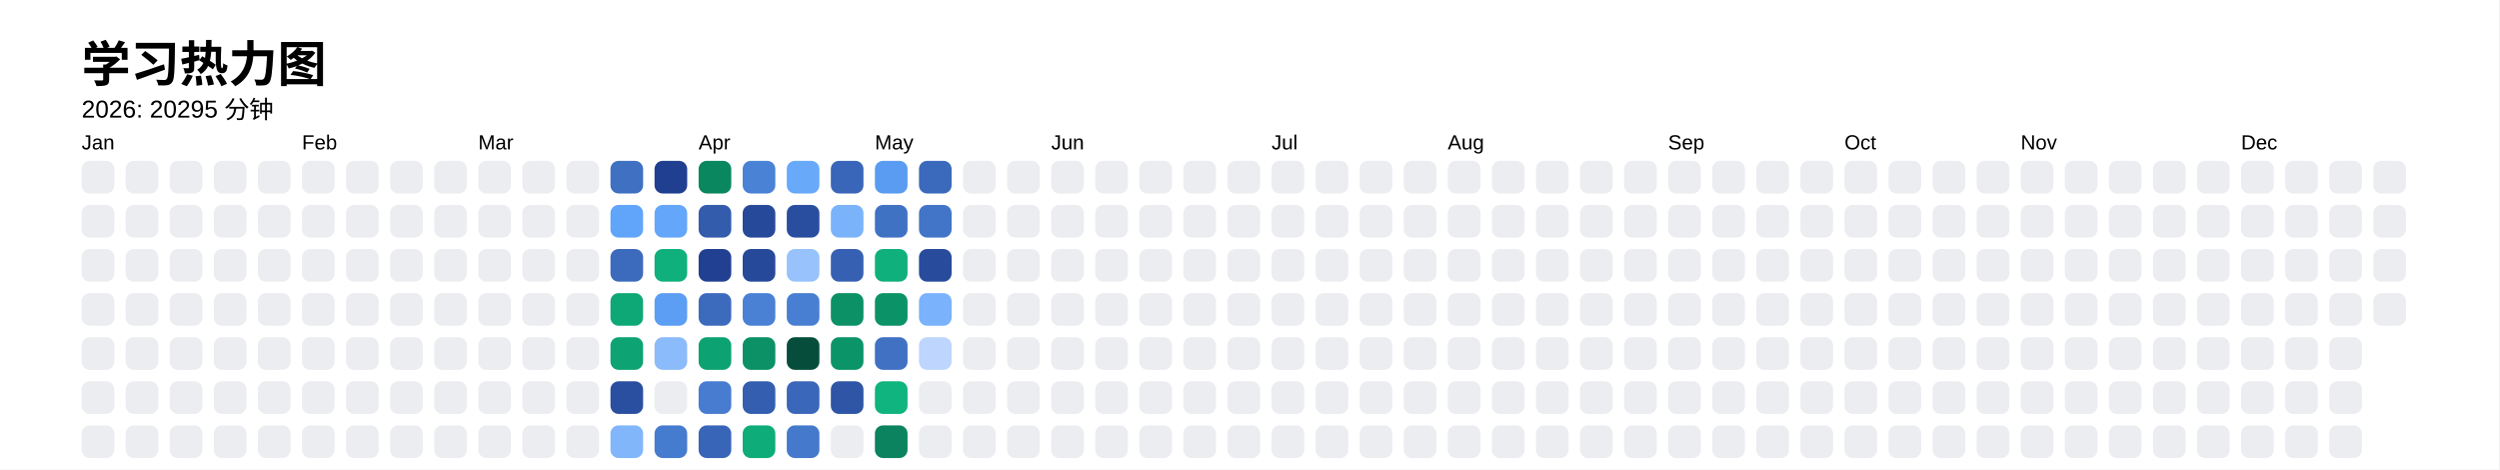
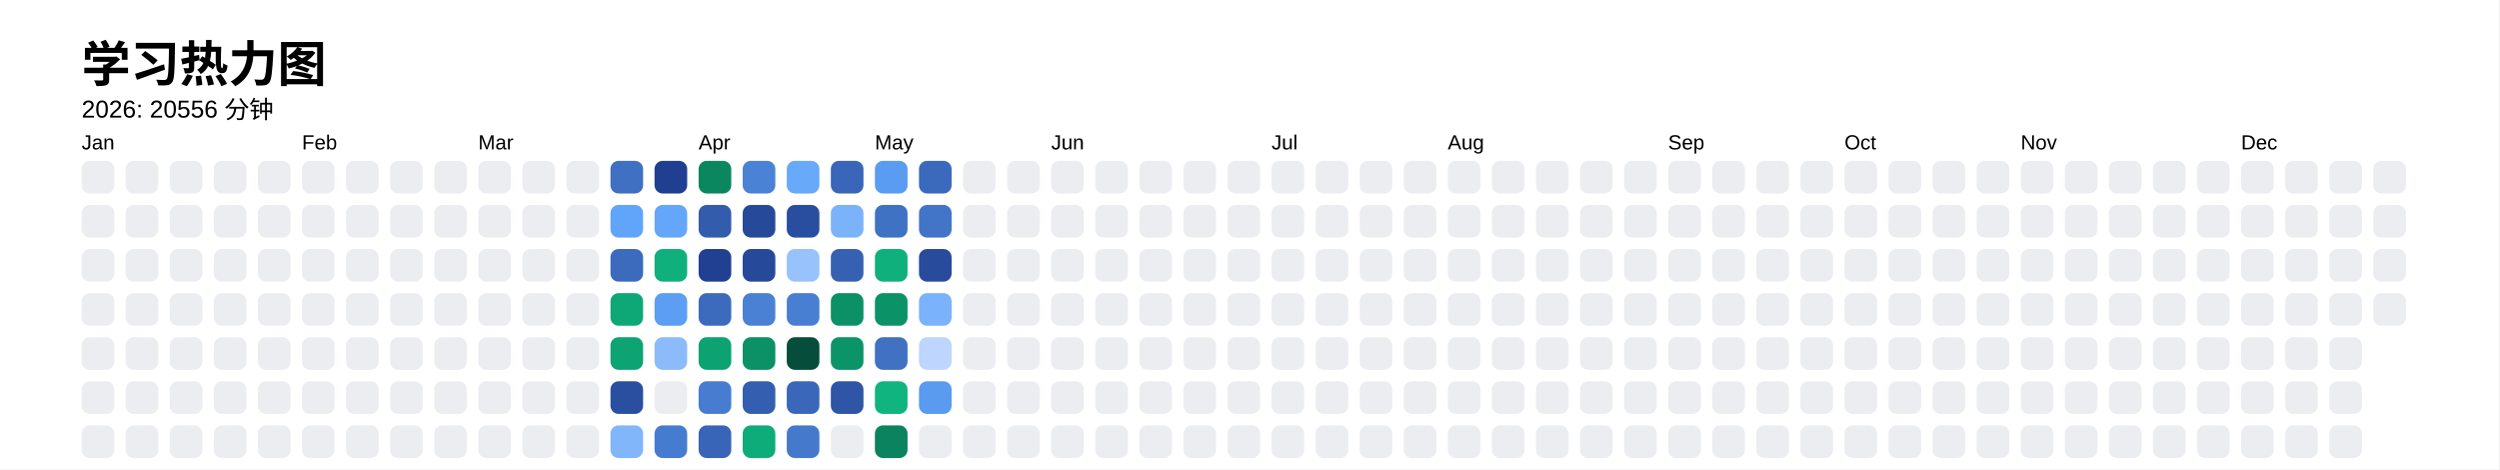
<svg xmlns="http://www.w3.org/2000/svg" style="background-color:white;" baseProfile="full" height="57.5mm" version="1.1" viewBox="0,0,306.2,57.5" width="306.2mm">
  <defs />
  <rect fill="#FFFFFF" height="57.5" width="306.2" x="0" y="0" />
  <text fill="#000000" style="font-size:6px; font-family:Arial; font-weight:bold;" x="10" y="10">学习热力图</text>
-   <text fill="#000000" style="font-size:3px; font-family:Arial;" x="10" y="14.4">2026: 20295 分钟</text>
+   <text fill="#000000" style="font-size:3px; font-family:Arial;" x="10" y="14.4">2026: 20556 分钟</text>
  <text fill="#000000" style="font-size:2.5px; font-family:Arial" x="10" y="18.3">Jan</text>
  <rect fill="#ebedf0" height="4" rx="1" ry="1" width="4" x="10" y="19.7" />
  <rect fill="#ebedf0" height="4" rx="1" ry="1" width="4" x="10" y="25.1" />
  <rect fill="#ebedf0" height="4" rx="1" ry="1" width="4" x="10" y="30.5" />
  <rect fill="#ebedf0" height="4" rx="1" ry="1" width="4" x="10" y="35.9" />
  <rect fill="#ebedf0" height="4" rx="1" ry="1" width="4" x="10" y="41.3" />
  <rect fill="#ebedf0" height="4" rx="1" ry="1" width="4" x="10" y="46.7" />
  <rect fill="#ebedf0" height="4" rx="1" ry="1" width="4" x="10" y="52.1" />
  <rect fill="#ebedf0" height="4" rx="1" ry="1" width="4" x="15.4" y="19.7" />
  <rect fill="#ebedf0" height="4" rx="1" ry="1" width="4" x="15.4" y="25.1" />
  <rect fill="#ebedf0" height="4" rx="1" ry="1" width="4" x="15.4" y="30.5" />
  <rect fill="#ebedf0" height="4" rx="1" ry="1" width="4" x="15.4" y="35.9" />
  <rect fill="#ebedf0" height="4" rx="1" ry="1" width="4" x="15.4" y="41.3" />
  <rect fill="#ebedf0" height="4" rx="1" ry="1" width="4" x="15.4" y="46.7" />
  <rect fill="#ebedf0" height="4" rx="1" ry="1" width="4" x="15.4" y="52.1" />
  <rect fill="#ebedf0" height="4" rx="1" ry="1" width="4" x="20.8" y="19.7" />
  <rect fill="#ebedf0" height="4" rx="1" ry="1" width="4" x="20.8" y="25.1" />
  <rect fill="#ebedf0" height="4" rx="1" ry="1" width="4" x="20.8" y="30.5" />
  <rect fill="#ebedf0" height="4" rx="1" ry="1" width="4" x="20.8" y="35.9" />
  <rect fill="#ebedf0" height="4" rx="1" ry="1" width="4" x="20.8" y="41.3" />
  <rect fill="#ebedf0" height="4" rx="1" ry="1" width="4" x="20.8" y="46.7" />
  <rect fill="#ebedf0" height="4" rx="1" ry="1" width="4" x="20.8" y="52.1" />
  <rect fill="#ebedf0" height="4" rx="1" ry="1" width="4" x="26.2" y="19.7" />
  <rect fill="#ebedf0" height="4" rx="1" ry="1" width="4" x="26.2" y="25.1" />
  <rect fill="#ebedf0" height="4" rx="1" ry="1" width="4" x="26.2" y="30.5" />
  <rect fill="#ebedf0" height="4" rx="1" ry="1" width="4" x="26.2" y="35.9" />
  <rect fill="#ebedf0" height="4" rx="1" ry="1" width="4" x="26.2" y="41.3" />
  <rect fill="#ebedf0" height="4" rx="1" ry="1" width="4" x="26.2" y="46.7" />
  <rect fill="#ebedf0" height="4" rx="1" ry="1" width="4" x="26.2" y="52.1" />
  <rect fill="#ebedf0" height="4" rx="1" ry="1" width="4" x="31.6" y="19.7" />
  <rect fill="#ebedf0" height="4" rx="1" ry="1" width="4" x="31.6" y="25.1" />
  <rect fill="#ebedf0" height="4" rx="1" ry="1" width="4" x="31.6" y="30.5" />
  <rect fill="#ebedf0" height="4" rx="1" ry="1" width="4" x="31.6" y="35.9" />
  <rect fill="#ebedf0" height="4" rx="1" ry="1" width="4" x="31.6" y="41.3" />
  <rect fill="#ebedf0" height="4" rx="1" ry="1" width="4" x="31.6" y="46.7" />
  <rect fill="#ebedf0" height="4" rx="1" ry="1" width="4" x="31.6" y="52.1" />
  <text fill="#000000" style="font-size:2.5px; font-family:Arial" x="37.0" y="18.3">Feb</text>
  <rect fill="#ebedf0" height="4" rx="1" ry="1" width="4" x="37.0" y="19.7" />
  <rect fill="#ebedf0" height="4" rx="1" ry="1" width="4" x="37.0" y="25.1" />
  <rect fill="#ebedf0" height="4" rx="1" ry="1" width="4" x="37.0" y="30.5" />
  <rect fill="#ebedf0" height="4" rx="1" ry="1" width="4" x="37.0" y="35.9" />
  <rect fill="#ebedf0" height="4" rx="1" ry="1" width="4" x="37.0" y="41.3" />
  <rect fill="#ebedf0" height="4" rx="1" ry="1" width="4" x="37.0" y="46.7" />
  <rect fill="#ebedf0" height="4" rx="1" ry="1" width="4" x="37.0" y="52.1" />
  <rect fill="#ebedf0" height="4" rx="1" ry="1" width="4" x="42.4" y="19.7" />
  <rect fill="#ebedf0" height="4" rx="1" ry="1" width="4" x="42.4" y="25.1" />
  <rect fill="#ebedf0" height="4" rx="1" ry="1" width="4" x="42.4" y="30.5" />
  <rect fill="#ebedf0" height="4" rx="1" ry="1" width="4" x="42.4" y="35.9" />
  <rect fill="#ebedf0" height="4" rx="1" ry="1" width="4" x="42.4" y="41.3" />
  <rect fill="#ebedf0" height="4" rx="1" ry="1" width="4" x="42.4" y="46.7" />
  <rect fill="#ebedf0" height="4" rx="1" ry="1" width="4" x="42.4" y="52.1" />
  <rect fill="#ebedf0" height="4" rx="1" ry="1" width="4" x="47.8" y="19.7" />
  <rect fill="#ebedf0" height="4" rx="1" ry="1" width="4" x="47.8" y="25.1" />
  <rect fill="#ebedf0" height="4" rx="1" ry="1" width="4" x="47.8" y="30.5" />
  <rect fill="#ebedf0" height="4" rx="1" ry="1" width="4" x="47.8" y="35.9" />
  <rect fill="#ebedf0" height="4" rx="1" ry="1" width="4" x="47.8" y="41.3" />
  <rect fill="#ebedf0" height="4" rx="1" ry="1" width="4" x="47.8" y="46.7" />
  <rect fill="#ebedf0" height="4" rx="1" ry="1" width="4" x="47.8" y="52.1" />
  <rect fill="#ebedf0" height="4" rx="1" ry="1" width="4" x="53.2" y="19.7" />
  <rect fill="#ebedf0" height="4" rx="1" ry="1" width="4" x="53.2" y="25.1" />
  <rect fill="#ebedf0" height="4" rx="1" ry="1" width="4" x="53.2" y="30.5" />
  <rect fill="#ebedf0" height="4" rx="1" ry="1" width="4" x="53.2" y="35.9" />
  <rect fill="#ebedf0" height="4" rx="1" ry="1" width="4" x="53.2" y="41.3" />
  <rect fill="#ebedf0" height="4" rx="1" ry="1" width="4" x="53.2" y="46.7" />
  <rect fill="#ebedf0" height="4" rx="1" ry="1" width="4" x="53.2" y="52.1" />
  <text fill="#000000" style="font-size:2.5px; font-family:Arial" x="58.6" y="18.3">Mar</text>
  <rect fill="#ebedf0" height="4" rx="1" ry="1" width="4" x="58.6" y="19.7" />
  <rect fill="#ebedf0" height="4" rx="1" ry="1" width="4" x="58.6" y="25.1" />
  <rect fill="#ebedf0" height="4" rx="1" ry="1" width="4" x="58.6" y="30.5" />
  <rect fill="#ebedf0" height="4" rx="1" ry="1" width="4" x="58.6" y="35.9" />
  <rect fill="#ebedf0" height="4" rx="1" ry="1" width="4" x="58.6" y="41.3" />
  <rect fill="#ebedf0" height="4" rx="1" ry="1" width="4" x="58.6" y="46.7" />
  <rect fill="#ebedf0" height="4" rx="1" ry="1" width="4" x="58.6" y="52.1" />
  <rect fill="#ebedf0" height="4" rx="1" ry="1" width="4" x="64" y="19.7" />
  <rect fill="#ebedf0" height="4" rx="1" ry="1" width="4" x="64" y="25.1" />
  <rect fill="#ebedf0" height="4" rx="1" ry="1" width="4" x="64" y="30.5" />
  <rect fill="#ebedf0" height="4" rx="1" ry="1" width="4" x="64" y="35.9" />
  <rect fill="#ebedf0" height="4" rx="1" ry="1" width="4" x="64" y="41.3" />
  <rect fill="#ebedf0" height="4" rx="1" ry="1" width="4" x="64" y="46.7" />
  <rect fill="#ebedf0" height="4" rx="1" ry="1" width="4" x="64" y="52.1" />
  <rect fill="#ebedf0" height="4" rx="1" ry="1" width="4" x="69.4" y="19.7" />
  <rect fill="#ebedf0" height="4" rx="1" ry="1" width="4" x="69.4" y="25.1" />
  <rect fill="#ebedf0" height="4" rx="1" ry="1" width="4" x="69.4" y="30.5" />
  <rect fill="#ebedf0" height="4" rx="1" ry="1" width="4" x="69.4" y="35.9" />
  <rect fill="#ebedf0" height="4" rx="1" ry="1" width="4" x="69.4" y="41.3" />
  <rect fill="#ebedf0" height="4" rx="1" ry="1" width="4" x="69.4" y="46.7" />
  <rect fill="#ebedf0" height="4" rx="1" ry="1" width="4" x="69.4" y="52.1" />
  <rect fill="#3f70c2" height="4" rx="1" ry="1" width="4" x="74.8" y="19.7" />
  <rect fill="#60a5fa" height="4" rx="1" ry="1" width="4" x="74.8" y="25.1" />
  <rect fill="#3c6bbd" height="4" rx="1" ry="1" width="4" x="74.8" y="30.5" />
  <rect fill="#0ea876" height="4" rx="1" ry="1" width="4" x="74.8" y="35.9" />
  <rect fill="#0ea373" height="4" rx="1" ry="1" width="4" x="74.8" y="41.3" />
  <rect fill="#2b4fa0" height="4" rx="1" ry="1" width="4" x="74.8" y="46.7" />
  <rect fill="#81b6fb" height="4" rx="1" ry="1" width="4" x="74.8" y="52.1" />
  <rect fill="#213f90" height="4" rx="1" ry="1" width="4" x="80.2" y="19.7" />
  <rect fill="#64a7fa" height="4" rx="1" ry="1" width="4" x="80.2" y="25.1" />
  <rect fill="#0fb07b" height="4" rx="1" ry="1" width="4" x="80.2" y="30.5" />
  <rect fill="#5c9ef3" height="4" rx="1" ry="1" width="4" x="80.2" y="35.9" />
  <rect fill="#8cbbfb" height="4" rx="1" ry="1" width="4" x="80.2" y="41.3" />
  <rect fill="#ebedf0" height="4" rx="1" ry="1" width="4" x="80.2" y="46.7" />
  <rect fill="#467ccf" height="4" rx="1" ry="1" width="4" x="80.2" y="52.1" />
  <text fill="#000000" style="font-size:2.5px; font-family:Arial" x="85.6" y="18.3">Apr</text>
  <rect fill="#0b8760" height="4" rx="1" ry="1" width="4" x="85.6" y="19.7" />
  <rect fill="#335cad" height="4" rx="1" ry="1" width="4" x="85.6" y="25.1" />
  <rect fill="#224091" height="4" rx="1" ry="1" width="4" x="85.6" y="30.5" />
  <rect fill="#3c6bbe" height="4" rx="1" ry="1" width="4" x="85.6" y="35.9" />
  <rect fill="#0da272" height="4" rx="1" ry="1" width="4" x="85.6" y="41.3" />
  <rect fill="#477cd0" height="4" rx="1" ry="1" width="4" x="85.6" y="46.7" />
  <rect fill="#3865b7" height="4" rx="1" ry="1" width="4" x="85.6" y="52.1" />
  <rect fill="#4a82d5" height="4" rx="1" ry="1" width="4" x="91" y="19.7" />
  <rect fill="#274999" height="4" rx="1" ry="1" width="4" x="91" y="25.1" />
  <rect fill="#27499a" height="4" rx="1" ry="1" width="4" x="91" y="30.5" />
  <rect fill="#4a81d5" height="4" rx="1" ry="1" width="4" x="91" y="35.9" />
  <rect fill="#0c9167" height="4" rx="1" ry="1" width="4" x="91" y="41.3" />
  <rect fill="#345fb0" height="4" rx="1" ry="1" width="4" x="91" y="46.7" />
  <rect fill="#0eac79" height="4" rx="1" ry="1" width="4" x="91" y="52.1" />
  <rect fill="#68a9fa" height="4" rx="1" ry="1" width="4" x="96.4" y="19.7" />
  <rect fill="#2a4e9f" height="4" rx="1" ry="1" width="4" x="96.4" y="25.1" />
  <rect fill="#98c2fc" height="4" rx="1" ry="1" width="4" x="96.4" y="30.5" />
  <rect fill="#487fd2" height="4" rx="1" ry="1" width="4" x="96.4" y="35.9" />
  <rect fill="#064e3b" height="4" rx="1" ry="1" width="4" x="96.4" y="41.3" />
  <rect fill="#3a67ba" height="4" rx="1" ry="1" width="4" x="96.4" y="46.7" />
  <rect fill="#4579cc" height="4" rx="1" ry="1" width="4" x="96.4" y="52.1" />
  <rect fill="#3966b8" height="4" rx="1" ry="1" width="4" x="101.8" y="19.7" />
  <rect fill="#7bb3fb" height="4" rx="1" ry="1" width="4" x="101.8" y="25.1" />
  <rect fill="#3661b3" height="4" rx="1" ry="1" width="4" x="101.8" y="30.5" />
  <rect fill="#0c9167" height="4" rx="1" ry="1" width="4" x="101.8" y="35.9" />
  <rect fill="#0c9469" height="4" rx="1" ry="1" width="4" x="101.8" y="41.3" />
  <rect fill="#2e55a6" height="4" rx="1" ry="1" width="4" x="101.8" y="46.7" />
  <rect fill="#ebedf0" height="4" rx="1" ry="1" width="4" x="101.8" y="52.1" />
  <text fill="#000000" style="font-size:2.5px; font-family:Arial" x="107.2" y="18.3">May</text>
  <rect fill="#5a9cf1" height="4" rx="1" ry="1" width="4" x="107.2" y="19.7" />
  <rect fill="#4072c4" height="4" rx="1" ry="1" width="4" x="107.2" y="25.1" />
  <rect fill="#0fb07b" height="4" rx="1" ry="1" width="4" x="107.2" y="30.5" />
  <rect fill="#0c9267" height="4" rx="1" ry="1" width="4" x="107.2" y="35.9" />
  <rect fill="#4071c3" height="4" rx="1" ry="1" width="4" x="107.2" y="41.3" />
  <rect fill="#0fb47e" height="4" rx="1" ry="1" width="4" x="107.2" y="46.7" />
  <rect fill="#0b835e" height="4" rx="1" ry="1" width="4" x="107.2" y="52.1" />
  <rect fill="#3b6abc" height="4" rx="1" ry="1" width="4" x="112.6" y="19.7" />
  <rect fill="#4275c8" height="4" rx="1" ry="1" width="4" x="112.6" y="25.1" />
  <rect fill="#284b9c" height="4" rx="1" ry="1" width="4" x="112.6" y="30.5" />
  <rect fill="#7ab2fb" height="4" rx="1" ry="1" width="4" x="112.6" y="35.9" />
  <rect fill="#bed5fd" height="4" rx="1" ry="1" width="4" x="112.6" y="41.3" />
-   <rect fill="#ebedf0" height="4" rx="1" ry="1" width="4" x="112.6" y="46.7" />
+   <rect fill="#5a9bf0" height="4" rx="1" ry="1" width="4" x="112.6" y="46.7" />
  <rect fill="#ebedf0" height="4" rx="1" ry="1" width="4" x="112.6" y="52.1" />
  <rect fill="#ebedf0" height="4" rx="1" ry="1" width="4" x="118" y="19.7" />
  <rect fill="#ebedf0" height="4" rx="1" ry="1" width="4" x="118" y="25.1" />
  <rect fill="#ebedf0" height="4" rx="1" ry="1" width="4" x="118" y="30.5" />
  <rect fill="#ebedf0" height="4" rx="1" ry="1" width="4" x="118" y="35.9" />
  <rect fill="#ebedf0" height="4" rx="1" ry="1" width="4" x="118" y="41.3" />
  <rect fill="#ebedf0" height="4" rx="1" ry="1" width="4" x="118" y="46.7" />
  <rect fill="#ebedf0" height="4" rx="1" ry="1" width="4" x="118" y="52.1" />
  <rect fill="#ebedf0" height="4" rx="1" ry="1" width="4" x="123.4" y="19.7" />
  <rect fill="#ebedf0" height="4" rx="1" ry="1" width="4" x="123.4" y="25.1" />
  <rect fill="#ebedf0" height="4" rx="1" ry="1" width="4" x="123.4" y="30.5" />
  <rect fill="#ebedf0" height="4" rx="1" ry="1" width="4" x="123.4" y="35.9" />
  <rect fill="#ebedf0" height="4" rx="1" ry="1" width="4" x="123.4" y="41.3" />
  <rect fill="#ebedf0" height="4" rx="1" ry="1" width="4" x="123.4" y="46.7" />
  <rect fill="#ebedf0" height="4" rx="1" ry="1" width="4" x="123.4" y="52.1" />
  <text fill="#000000" style="font-size:2.5px; font-family:Arial" x="128.8" y="18.3">Jun</text>
  <rect fill="#ebedf0" height="4" rx="1" ry="1" width="4" x="128.8" y="19.7" />
  <rect fill="#ebedf0" height="4" rx="1" ry="1" width="4" x="128.8" y="25.1" />
  <rect fill="#ebedf0" height="4" rx="1" ry="1" width="4" x="128.8" y="30.5" />
  <rect fill="#ebedf0" height="4" rx="1" ry="1" width="4" x="128.8" y="35.9" />
  <rect fill="#ebedf0" height="4" rx="1" ry="1" width="4" x="128.8" y="41.3" />
  <rect fill="#ebedf0" height="4" rx="1" ry="1" width="4" x="128.8" y="46.7" />
  <rect fill="#ebedf0" height="4" rx="1" ry="1" width="4" x="128.8" y="52.1" />
  <rect fill="#ebedf0" height="4" rx="1" ry="1" width="4" x="134.2" y="19.7" />
  <rect fill="#ebedf0" height="4" rx="1" ry="1" width="4" x="134.2" y="25.1" />
  <rect fill="#ebedf0" height="4" rx="1" ry="1" width="4" x="134.2" y="30.5" />
  <rect fill="#ebedf0" height="4" rx="1" ry="1" width="4" x="134.2" y="35.9" />
  <rect fill="#ebedf0" height="4" rx="1" ry="1" width="4" x="134.2" y="41.3" />
  <rect fill="#ebedf0" height="4" rx="1" ry="1" width="4" x="134.2" y="46.7" />
  <rect fill="#ebedf0" height="4" rx="1" ry="1" width="4" x="134.2" y="52.1" />
  <rect fill="#ebedf0" height="4" rx="1" ry="1" width="4" x="139.6" y="19.7" />
  <rect fill="#ebedf0" height="4" rx="1" ry="1" width="4" x="139.6" y="25.1" />
  <rect fill="#ebedf0" height="4" rx="1" ry="1" width="4" x="139.6" y="30.5" />
  <rect fill="#ebedf0" height="4" rx="1" ry="1" width="4" x="139.6" y="35.9" />
  <rect fill="#ebedf0" height="4" rx="1" ry="1" width="4" x="139.6" y="41.3" />
  <rect fill="#ebedf0" height="4" rx="1" ry="1" width="4" x="139.6" y="46.7" />
  <rect fill="#ebedf0" height="4" rx="1" ry="1" width="4" x="139.6" y="52.1" />
  <rect fill="#ebedf0" height="4" rx="1" ry="1" width="4" x="145" y="19.7" />
  <rect fill="#ebedf0" height="4" rx="1" ry="1" width="4" x="145" y="25.1" />
  <rect fill="#ebedf0" height="4" rx="1" ry="1" width="4" x="145" y="30.5" />
  <rect fill="#ebedf0" height="4" rx="1" ry="1" width="4" x="145" y="35.9" />
  <rect fill="#ebedf0" height="4" rx="1" ry="1" width="4" x="145" y="41.3" />
  <rect fill="#ebedf0" height="4" rx="1" ry="1" width="4" x="145" y="46.7" />
  <rect fill="#ebedf0" height="4" rx="1" ry="1" width="4" x="145" y="52.1" />
  <rect fill="#ebedf0" height="4" rx="1" ry="1" width="4" x="150.4" y="19.7" />
  <rect fill="#ebedf0" height="4" rx="1" ry="1" width="4" x="150.4" y="25.1" />
  <rect fill="#ebedf0" height="4" rx="1" ry="1" width="4" x="150.4" y="30.5" />
  <rect fill="#ebedf0" height="4" rx="1" ry="1" width="4" x="150.4" y="35.9" />
  <rect fill="#ebedf0" height="4" rx="1" ry="1" width="4" x="150.4" y="41.3" />
  <rect fill="#ebedf0" height="4" rx="1" ry="1" width="4" x="150.4" y="46.7" />
  <rect fill="#ebedf0" height="4" rx="1" ry="1" width="4" x="150.4" y="52.1" />
  <text fill="#000000" style="font-size:2.5px; font-family:Arial" x="155.8" y="18.3">Jul</text>
  <rect fill="#ebedf0" height="4" rx="1" ry="1" width="4" x="155.8" y="19.7" />
  <rect fill="#ebedf0" height="4" rx="1" ry="1" width="4" x="155.8" y="25.1" />
  <rect fill="#ebedf0" height="4" rx="1" ry="1" width="4" x="155.8" y="30.5" />
  <rect fill="#ebedf0" height="4" rx="1" ry="1" width="4" x="155.8" y="35.9" />
  <rect fill="#ebedf0" height="4" rx="1" ry="1" width="4" x="155.8" y="41.3" />
  <rect fill="#ebedf0" height="4" rx="1" ry="1" width="4" x="155.8" y="46.7" />
  <rect fill="#ebedf0" height="4" rx="1" ry="1" width="4" x="155.8" y="52.1" />
  <rect fill="#ebedf0" height="4" rx="1" ry="1" width="4" x="161.2" y="19.7" />
  <rect fill="#ebedf0" height="4" rx="1" ry="1" width="4" x="161.2" y="25.1" />
  <rect fill="#ebedf0" height="4" rx="1" ry="1" width="4" x="161.2" y="30.5" />
  <rect fill="#ebedf0" height="4" rx="1" ry="1" width="4" x="161.2" y="35.9" />
  <rect fill="#ebedf0" height="4" rx="1" ry="1" width="4" x="161.2" y="41.3" />
  <rect fill="#ebedf0" height="4" rx="1" ry="1" width="4" x="161.2" y="46.7" />
  <rect fill="#ebedf0" height="4" rx="1" ry="1" width="4" x="161.2" y="52.1" />
  <rect fill="#ebedf0" height="4" rx="1" ry="1" width="4" x="166.6" y="19.7" />
  <rect fill="#ebedf0" height="4" rx="1" ry="1" width="4" x="166.6" y="25.1" />
  <rect fill="#ebedf0" height="4" rx="1" ry="1" width="4" x="166.6" y="30.5" />
  <rect fill="#ebedf0" height="4" rx="1" ry="1" width="4" x="166.6" y="35.9" />
  <rect fill="#ebedf0" height="4" rx="1" ry="1" width="4" x="166.6" y="41.3" />
  <rect fill="#ebedf0" height="4" rx="1" ry="1" width="4" x="166.6" y="46.7" />
  <rect fill="#ebedf0" height="4" rx="1" ry="1" width="4" x="166.6" y="52.1" />
  <rect fill="#ebedf0" height="4" rx="1" ry="1" width="4" x="172" y="19.7" />
  <rect fill="#ebedf0" height="4" rx="1" ry="1" width="4" x="172" y="25.1" />
  <rect fill="#ebedf0" height="4" rx="1" ry="1" width="4" x="172" y="30.5" />
  <rect fill="#ebedf0" height="4" rx="1" ry="1" width="4" x="172" y="35.9" />
  <rect fill="#ebedf0" height="4" rx="1" ry="1" width="4" x="172" y="41.3" />
  <rect fill="#ebedf0" height="4" rx="1" ry="1" width="4" x="172" y="46.7" />
  <rect fill="#ebedf0" height="4" rx="1" ry="1" width="4" x="172" y="52.1" />
  <text fill="#000000" style="font-size:2.5px; font-family:Arial" x="177.4" y="18.3">Aug</text>
  <rect fill="#ebedf0" height="4" rx="1" ry="1" width="4" x="177.4" y="19.7" />
  <rect fill="#ebedf0" height="4" rx="1" ry="1" width="4" x="177.4" y="25.1" />
  <rect fill="#ebedf0" height="4" rx="1" ry="1" width="4" x="177.4" y="30.5" />
  <rect fill="#ebedf0" height="4" rx="1" ry="1" width="4" x="177.4" y="35.9" />
  <rect fill="#ebedf0" height="4" rx="1" ry="1" width="4" x="177.4" y="41.3" />
  <rect fill="#ebedf0" height="4" rx="1" ry="1" width="4" x="177.4" y="46.7" />
  <rect fill="#ebedf0" height="4" rx="1" ry="1" width="4" x="177.4" y="52.1" />
  <rect fill="#ebedf0" height="4" rx="1" ry="1" width="4" x="182.8" y="19.7" />
  <rect fill="#ebedf0" height="4" rx="1" ry="1" width="4" x="182.8" y="25.1" />
  <rect fill="#ebedf0" height="4" rx="1" ry="1" width="4" x="182.8" y="30.5" />
  <rect fill="#ebedf0" height="4" rx="1" ry="1" width="4" x="182.8" y="35.9" />
  <rect fill="#ebedf0" height="4" rx="1" ry="1" width="4" x="182.8" y="41.3" />
  <rect fill="#ebedf0" height="4" rx="1" ry="1" width="4" x="182.8" y="46.7" />
  <rect fill="#ebedf0" height="4" rx="1" ry="1" width="4" x="182.8" y="52.1" />
  <rect fill="#ebedf0" height="4" rx="1" ry="1" width="4" x="188.2" y="19.7" />
  <rect fill="#ebedf0" height="4" rx="1" ry="1" width="4" x="188.2" y="25.1" />
  <rect fill="#ebedf0" height="4" rx="1" ry="1" width="4" x="188.2" y="30.5" />
  <rect fill="#ebedf0" height="4" rx="1" ry="1" width="4" x="188.2" y="35.9" />
  <rect fill="#ebedf0" height="4" rx="1" ry="1" width="4" x="188.2" y="41.3" />
  <rect fill="#ebedf0" height="4" rx="1" ry="1" width="4" x="188.2" y="46.7" />
  <rect fill="#ebedf0" height="4" rx="1" ry="1" width="4" x="188.2" y="52.1" />
  <rect fill="#ebedf0" height="4" rx="1" ry="1" width="4" x="193.6" y="19.7" />
  <rect fill="#ebedf0" height="4" rx="1" ry="1" width="4" x="193.6" y="25.1" />
  <rect fill="#ebedf0" height="4" rx="1" ry="1" width="4" x="193.6" y="30.5" />
  <rect fill="#ebedf0" height="4" rx="1" ry="1" width="4" x="193.6" y="35.9" />
  <rect fill="#ebedf0" height="4" rx="1" ry="1" width="4" x="193.6" y="41.3" />
  <rect fill="#ebedf0" height="4" rx="1" ry="1" width="4" x="193.6" y="46.7" />
  <rect fill="#ebedf0" height="4" rx="1" ry="1" width="4" x="193.6" y="52.1" />
  <rect fill="#ebedf0" height="4" rx="1" ry="1" width="4" x="199" y="19.7" />
  <rect fill="#ebedf0" height="4" rx="1" ry="1" width="4" x="199" y="25.1" />
  <rect fill="#ebedf0" height="4" rx="1" ry="1" width="4" x="199" y="30.5" />
  <rect fill="#ebedf0" height="4" rx="1" ry="1" width="4" x="199" y="35.9" />
  <rect fill="#ebedf0" height="4" rx="1" ry="1" width="4" x="199" y="41.3" />
  <rect fill="#ebedf0" height="4" rx="1" ry="1" width="4" x="199" y="46.7" />
  <rect fill="#ebedf0" height="4" rx="1" ry="1" width="4" x="199" y="52.1" />
  <text fill="#000000" style="font-size:2.5px; font-family:Arial" x="204.4" y="18.3">Sep</text>
  <rect fill="#ebedf0" height="4" rx="1" ry="1" width="4" x="204.4" y="19.7" />
  <rect fill="#ebedf0" height="4" rx="1" ry="1" width="4" x="204.4" y="25.1" />
  <rect fill="#ebedf0" height="4" rx="1" ry="1" width="4" x="204.4" y="30.5" />
  <rect fill="#ebedf0" height="4" rx="1" ry="1" width="4" x="204.4" y="35.9" />
  <rect fill="#ebedf0" height="4" rx="1" ry="1" width="4" x="204.4" y="41.3" />
  <rect fill="#ebedf0" height="4" rx="1" ry="1" width="4" x="204.4" y="46.7" />
  <rect fill="#ebedf0" height="4" rx="1" ry="1" width="4" x="204.4" y="52.1" />
  <rect fill="#ebedf0" height="4" rx="1" ry="1" width="4" x="209.8" y="19.7" />
  <rect fill="#ebedf0" height="4" rx="1" ry="1" width="4" x="209.8" y="25.1" />
  <rect fill="#ebedf0" height="4" rx="1" ry="1" width="4" x="209.8" y="30.5" />
  <rect fill="#ebedf0" height="4" rx="1" ry="1" width="4" x="209.8" y="35.9" />
  <rect fill="#ebedf0" height="4" rx="1" ry="1" width="4" x="209.8" y="41.3" />
  <rect fill="#ebedf0" height="4" rx="1" ry="1" width="4" x="209.8" y="46.7" />
  <rect fill="#ebedf0" height="4" rx="1" ry="1" width="4" x="209.8" y="52.1" />
  <rect fill="#ebedf0" height="4" rx="1" ry="1" width="4" x="215.2" y="19.7" />
  <rect fill="#ebedf0" height="4" rx="1" ry="1" width="4" x="215.2" y="25.1" />
  <rect fill="#ebedf0" height="4" rx="1" ry="1" width="4" x="215.2" y="30.5" />
  <rect fill="#ebedf0" height="4" rx="1" ry="1" width="4" x="215.2" y="35.9" />
  <rect fill="#ebedf0" height="4" rx="1" ry="1" width="4" x="215.2" y="41.3" />
  <rect fill="#ebedf0" height="4" rx="1" ry="1" width="4" x="215.2" y="46.7" />
  <rect fill="#ebedf0" height="4" rx="1" ry="1" width="4" x="215.2" y="52.1" />
  <rect fill="#ebedf0" height="4" rx="1" ry="1" width="4" x="220.6" y="19.7" />
  <rect fill="#ebedf0" height="4" rx="1" ry="1" width="4" x="220.6" y="25.1" />
  <rect fill="#ebedf0" height="4" rx="1" ry="1" width="4" x="220.6" y="30.5" />
  <rect fill="#ebedf0" height="4" rx="1" ry="1" width="4" x="220.6" y="35.9" />
  <rect fill="#ebedf0" height="4" rx="1" ry="1" width="4" x="220.6" y="41.3" />
  <rect fill="#ebedf0" height="4" rx="1" ry="1" width="4" x="220.6" y="46.7" />
  <rect fill="#ebedf0" height="4" rx="1" ry="1" width="4" x="220.6" y="52.1" />
  <text fill="#000000" style="font-size:2.5px; font-family:Arial" x="226" y="18.3">Oct</text>
  <rect fill="#ebedf0" height="4" rx="1" ry="1" width="4" x="226" y="19.7" />
  <rect fill="#ebedf0" height="4" rx="1" ry="1" width="4" x="226" y="25.1" />
  <rect fill="#ebedf0" height="4" rx="1" ry="1" width="4" x="226" y="30.5" />
  <rect fill="#ebedf0" height="4" rx="1" ry="1" width="4" x="226" y="35.9" />
  <rect fill="#ebedf0" height="4" rx="1" ry="1" width="4" x="226" y="41.3" />
  <rect fill="#ebedf0" height="4" rx="1" ry="1" width="4" x="226" y="46.7" />
  <rect fill="#ebedf0" height="4" rx="1" ry="1" width="4" x="226" y="52.1" />
  <rect fill="#ebedf0" height="4" rx="1" ry="1" width="4" x="231.4" y="19.7" />
  <rect fill="#ebedf0" height="4" rx="1" ry="1" width="4" x="231.4" y="25.1" />
  <rect fill="#ebedf0" height="4" rx="1" ry="1" width="4" x="231.4" y="30.5" />
  <rect fill="#ebedf0" height="4" rx="1" ry="1" width="4" x="231.4" y="35.9" />
  <rect fill="#ebedf0" height="4" rx="1" ry="1" width="4" x="231.4" y="41.3" />
  <rect fill="#ebedf0" height="4" rx="1" ry="1" width="4" x="231.4" y="46.7" />
  <rect fill="#ebedf0" height="4" rx="1" ry="1" width="4" x="231.4" y="52.1" />
  <rect fill="#ebedf0" height="4" rx="1" ry="1" width="4" x="236.8" y="19.7" />
  <rect fill="#ebedf0" height="4" rx="1" ry="1" width="4" x="236.8" y="25.1" />
  <rect fill="#ebedf0" height="4" rx="1" ry="1" width="4" x="236.8" y="30.5" />
  <rect fill="#ebedf0" height="4" rx="1" ry="1" width="4" x="236.8" y="35.9" />
  <rect fill="#ebedf0" height="4" rx="1" ry="1" width="4" x="236.8" y="41.3" />
  <rect fill="#ebedf0" height="4" rx="1" ry="1" width="4" x="236.8" y="46.7" />
  <rect fill="#ebedf0" height="4" rx="1" ry="1" width="4" x="236.8" y="52.1" />
  <rect fill="#ebedf0" height="4" rx="1" ry="1" width="4" x="242.2" y="19.7" />
  <rect fill="#ebedf0" height="4" rx="1" ry="1" width="4" x="242.2" y="25.1" />
  <rect fill="#ebedf0" height="4" rx="1" ry="1" width="4" x="242.2" y="30.5" />
  <rect fill="#ebedf0" height="4" rx="1" ry="1" width="4" x="242.2" y="35.9" />
  <rect fill="#ebedf0" height="4" rx="1" ry="1" width="4" x="242.2" y="41.3" />
  <rect fill="#ebedf0" height="4" rx="1" ry="1" width="4" x="242.2" y="46.7" />
  <rect fill="#ebedf0" height="4" rx="1" ry="1" width="4" x="242.2" y="52.1" />
  <text fill="#000000" style="font-size:2.5px; font-family:Arial" x="247.6" y="18.3">Nov</text>
  <rect fill="#ebedf0" height="4" rx="1" ry="1" width="4" x="247.6" y="19.7" />
  <rect fill="#ebedf0" height="4" rx="1" ry="1" width="4" x="247.6" y="25.1" />
  <rect fill="#ebedf0" height="4" rx="1" ry="1" width="4" x="247.6" y="30.5" />
  <rect fill="#ebedf0" height="4" rx="1" ry="1" width="4" x="247.6" y="35.9" />
  <rect fill="#ebedf0" height="4" rx="1" ry="1" width="4" x="247.6" y="41.3" />
  <rect fill="#ebedf0" height="4" rx="1" ry="1" width="4" x="247.6" y="46.7" />
  <rect fill="#ebedf0" height="4" rx="1" ry="1" width="4" x="247.6" y="52.1" />
  <rect fill="#ebedf0" height="4" rx="1" ry="1" width="4" x="253" y="19.7" />
  <rect fill="#ebedf0" height="4" rx="1" ry="1" width="4" x="253" y="25.1" />
  <rect fill="#ebedf0" height="4" rx="1" ry="1" width="4" x="253" y="30.5" />
  <rect fill="#ebedf0" height="4" rx="1" ry="1" width="4" x="253" y="35.9" />
  <rect fill="#ebedf0" height="4" rx="1" ry="1" width="4" x="253" y="41.3" />
  <rect fill="#ebedf0" height="4" rx="1" ry="1" width="4" x="253" y="46.7" />
  <rect fill="#ebedf0" height="4" rx="1" ry="1" width="4" x="253" y="52.1" />
  <rect fill="#ebedf0" height="4" rx="1" ry="1" width="4" x="258.4" y="19.7" />
  <rect fill="#ebedf0" height="4" rx="1" ry="1" width="4" x="258.4" y="25.1" />
  <rect fill="#ebedf0" height="4" rx="1" ry="1" width="4" x="258.4" y="30.5" />
  <rect fill="#ebedf0" height="4" rx="1" ry="1" width="4" x="258.4" y="35.9" />
  <rect fill="#ebedf0" height="4" rx="1" ry="1" width="4" x="258.4" y="41.3" />
  <rect fill="#ebedf0" height="4" rx="1" ry="1" width="4" x="258.4" y="46.7" />
  <rect fill="#ebedf0" height="4" rx="1" ry="1" width="4" x="258.4" y="52.1" />
  <rect fill="#ebedf0" height="4" rx="1" ry="1" width="4" x="263.8" y="19.7" />
  <rect fill="#ebedf0" height="4" rx="1" ry="1" width="4" x="263.8" y="25.1" />
  <rect fill="#ebedf0" height="4" rx="1" ry="1" width="4" x="263.8" y="30.5" />
  <rect fill="#ebedf0" height="4" rx="1" ry="1" width="4" x="263.8" y="35.9" />
  <rect fill="#ebedf0" height="4" rx="1" ry="1" width="4" x="263.8" y="41.3" />
  <rect fill="#ebedf0" height="4" rx="1" ry="1" width="4" x="263.8" y="46.7" />
  <rect fill="#ebedf0" height="4" rx="1" ry="1" width="4" x="263.8" y="52.1" />
  <rect fill="#ebedf0" height="4" rx="1" ry="1" width="4" x="269.2" y="19.7" />
  <rect fill="#ebedf0" height="4" rx="1" ry="1" width="4" x="269.2" y="25.1" />
  <rect fill="#ebedf0" height="4" rx="1" ry="1" width="4" x="269.2" y="30.5" />
  <rect fill="#ebedf0" height="4" rx="1" ry="1" width="4" x="269.2" y="35.9" />
  <rect fill="#ebedf0" height="4" rx="1" ry="1" width="4" x="269.2" y="41.3" />
  <rect fill="#ebedf0" height="4" rx="1" ry="1" width="4" x="269.2" y="46.7" />
  <rect fill="#ebedf0" height="4" rx="1" ry="1" width="4" x="269.2" y="52.1" />
  <text fill="#000000" style="font-size:2.5px; font-family:Arial" x="274.6" y="18.3">Dec</text>
  <rect fill="#ebedf0" height="4" rx="1" ry="1" width="4" x="274.6" y="19.7" />
  <rect fill="#ebedf0" height="4" rx="1" ry="1" width="4" x="274.6" y="25.1" />
  <rect fill="#ebedf0" height="4" rx="1" ry="1" width="4" x="274.6" y="30.5" />
  <rect fill="#ebedf0" height="4" rx="1" ry="1" width="4" x="274.6" y="35.9" />
  <rect fill="#ebedf0" height="4" rx="1" ry="1" width="4" x="274.6" y="41.3" />
  <rect fill="#ebedf0" height="4" rx="1" ry="1" width="4" x="274.6" y="46.7" />
  <rect fill="#ebedf0" height="4" rx="1" ry="1" width="4" x="274.6" y="52.1" />
  <rect fill="#ebedf0" height="4" rx="1" ry="1" width="4" x="280" y="19.7" />
  <rect fill="#ebedf0" height="4" rx="1" ry="1" width="4" x="280" y="25.1" />
  <rect fill="#ebedf0" height="4" rx="1" ry="1" width="4" x="280" y="30.5" />
  <rect fill="#ebedf0" height="4" rx="1" ry="1" width="4" x="280" y="35.9" />
  <rect fill="#ebedf0" height="4" rx="1" ry="1" width="4" x="280" y="41.3" />
  <rect fill="#ebedf0" height="4" rx="1" ry="1" width="4" x="280" y="46.7" />
  <rect fill="#ebedf0" height="4" rx="1" ry="1" width="4" x="280" y="52.1" />
  <rect fill="#ebedf0" height="4" rx="1" ry="1" width="4" x="285.4" y="19.7" />
  <rect fill="#ebedf0" height="4" rx="1" ry="1" width="4" x="285.4" y="25.1" />
  <rect fill="#ebedf0" height="4" rx="1" ry="1" width="4" x="285.4" y="30.5" />
  <rect fill="#ebedf0" height="4" rx="1" ry="1" width="4" x="285.4" y="35.9" />
  <rect fill="#ebedf0" height="4" rx="1" ry="1" width="4" x="285.4" y="41.3" />
  <rect fill="#ebedf0" height="4" rx="1" ry="1" width="4" x="285.4" y="46.7" />
  <rect fill="#ebedf0" height="4" rx="1" ry="1" width="4" x="285.4" y="52.1" />
  <rect fill="#ebedf0" height="4" rx="1" ry="1" width="4" x="290.8" y="19.7" />
  <rect fill="#ebedf0" height="4" rx="1" ry="1" width="4" x="290.8" y="25.1" />
  <rect fill="#ebedf0" height="4" rx="1" ry="1" width="4" x="290.8" y="30.5" />
  <rect fill="#ebedf0" height="4" rx="1" ry="1" width="4" x="290.8" y="35.9" />
</svg>
